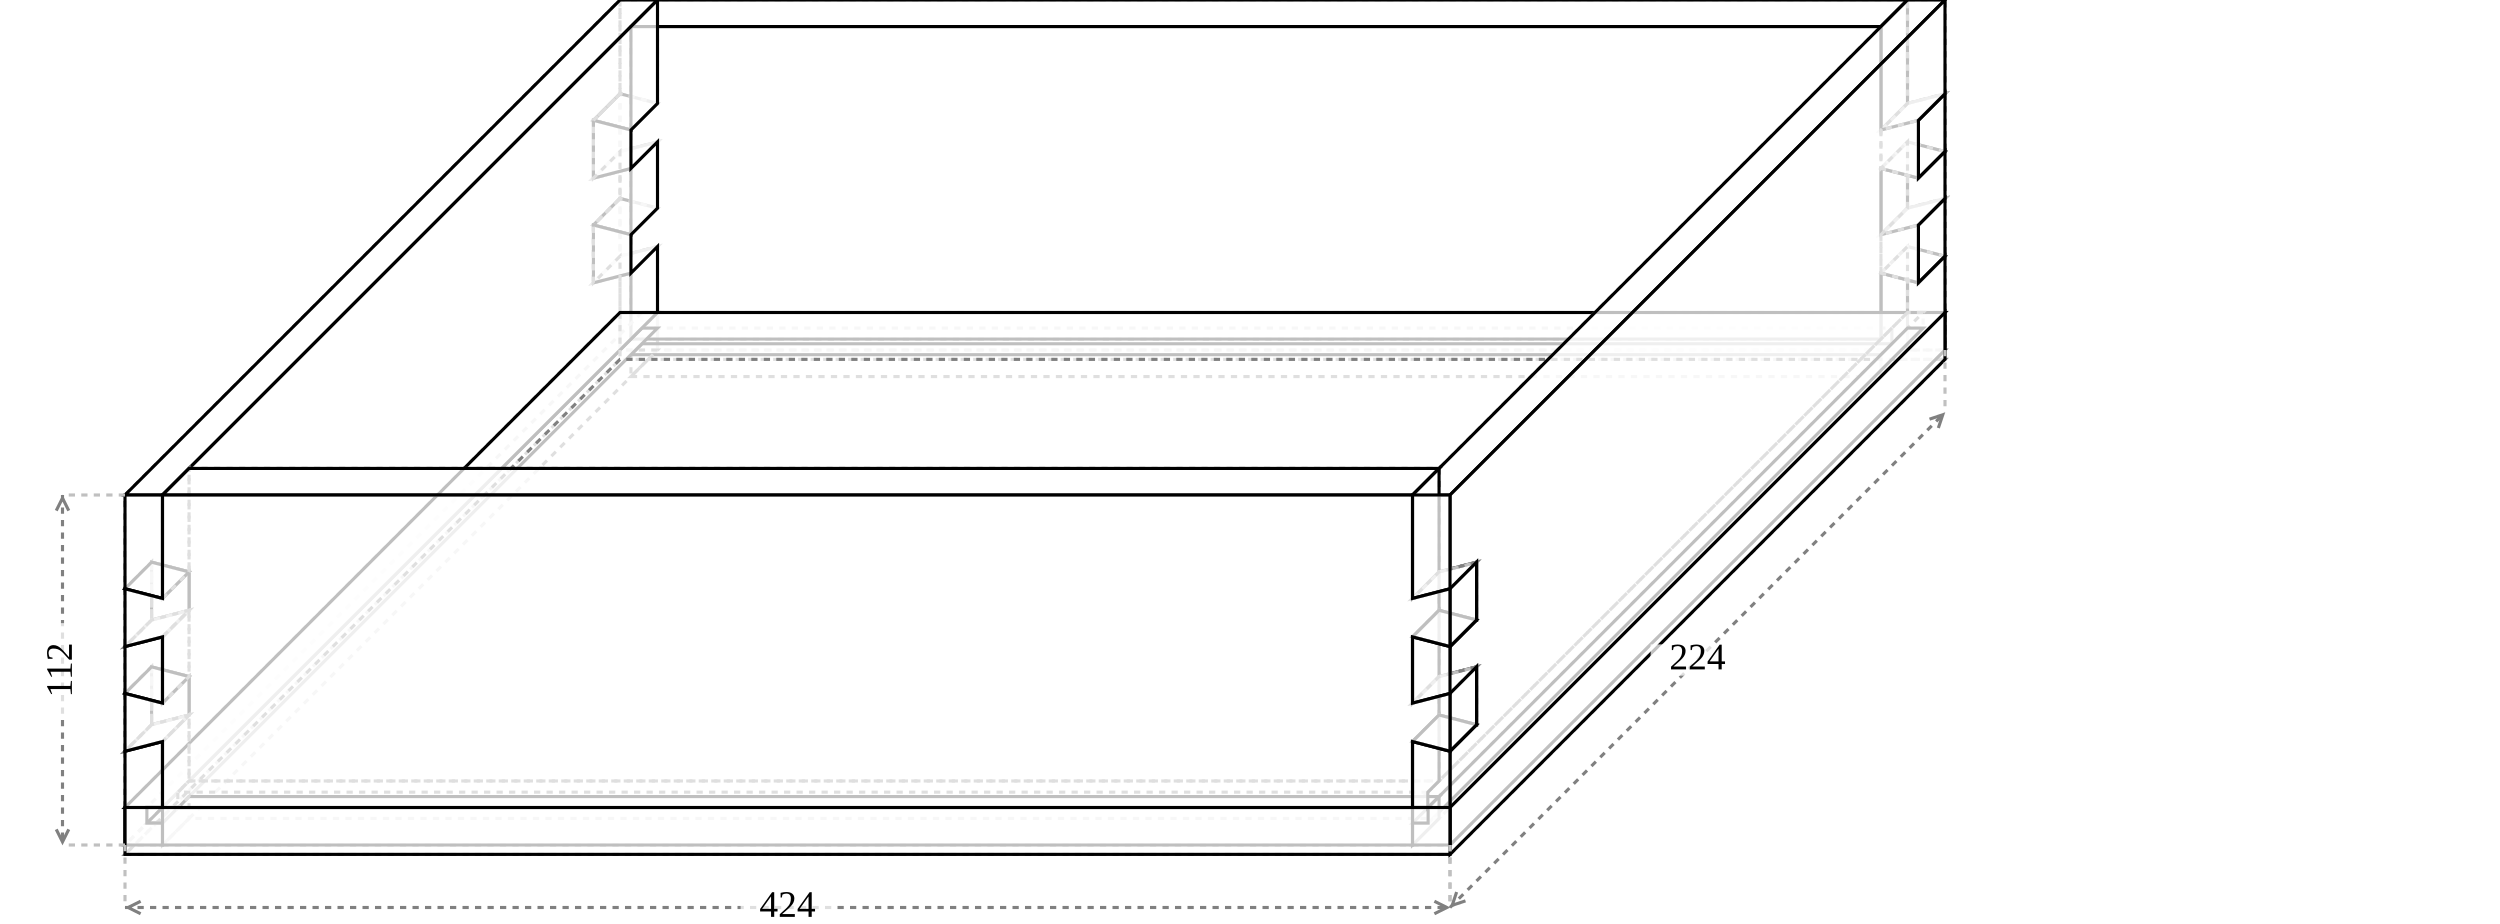
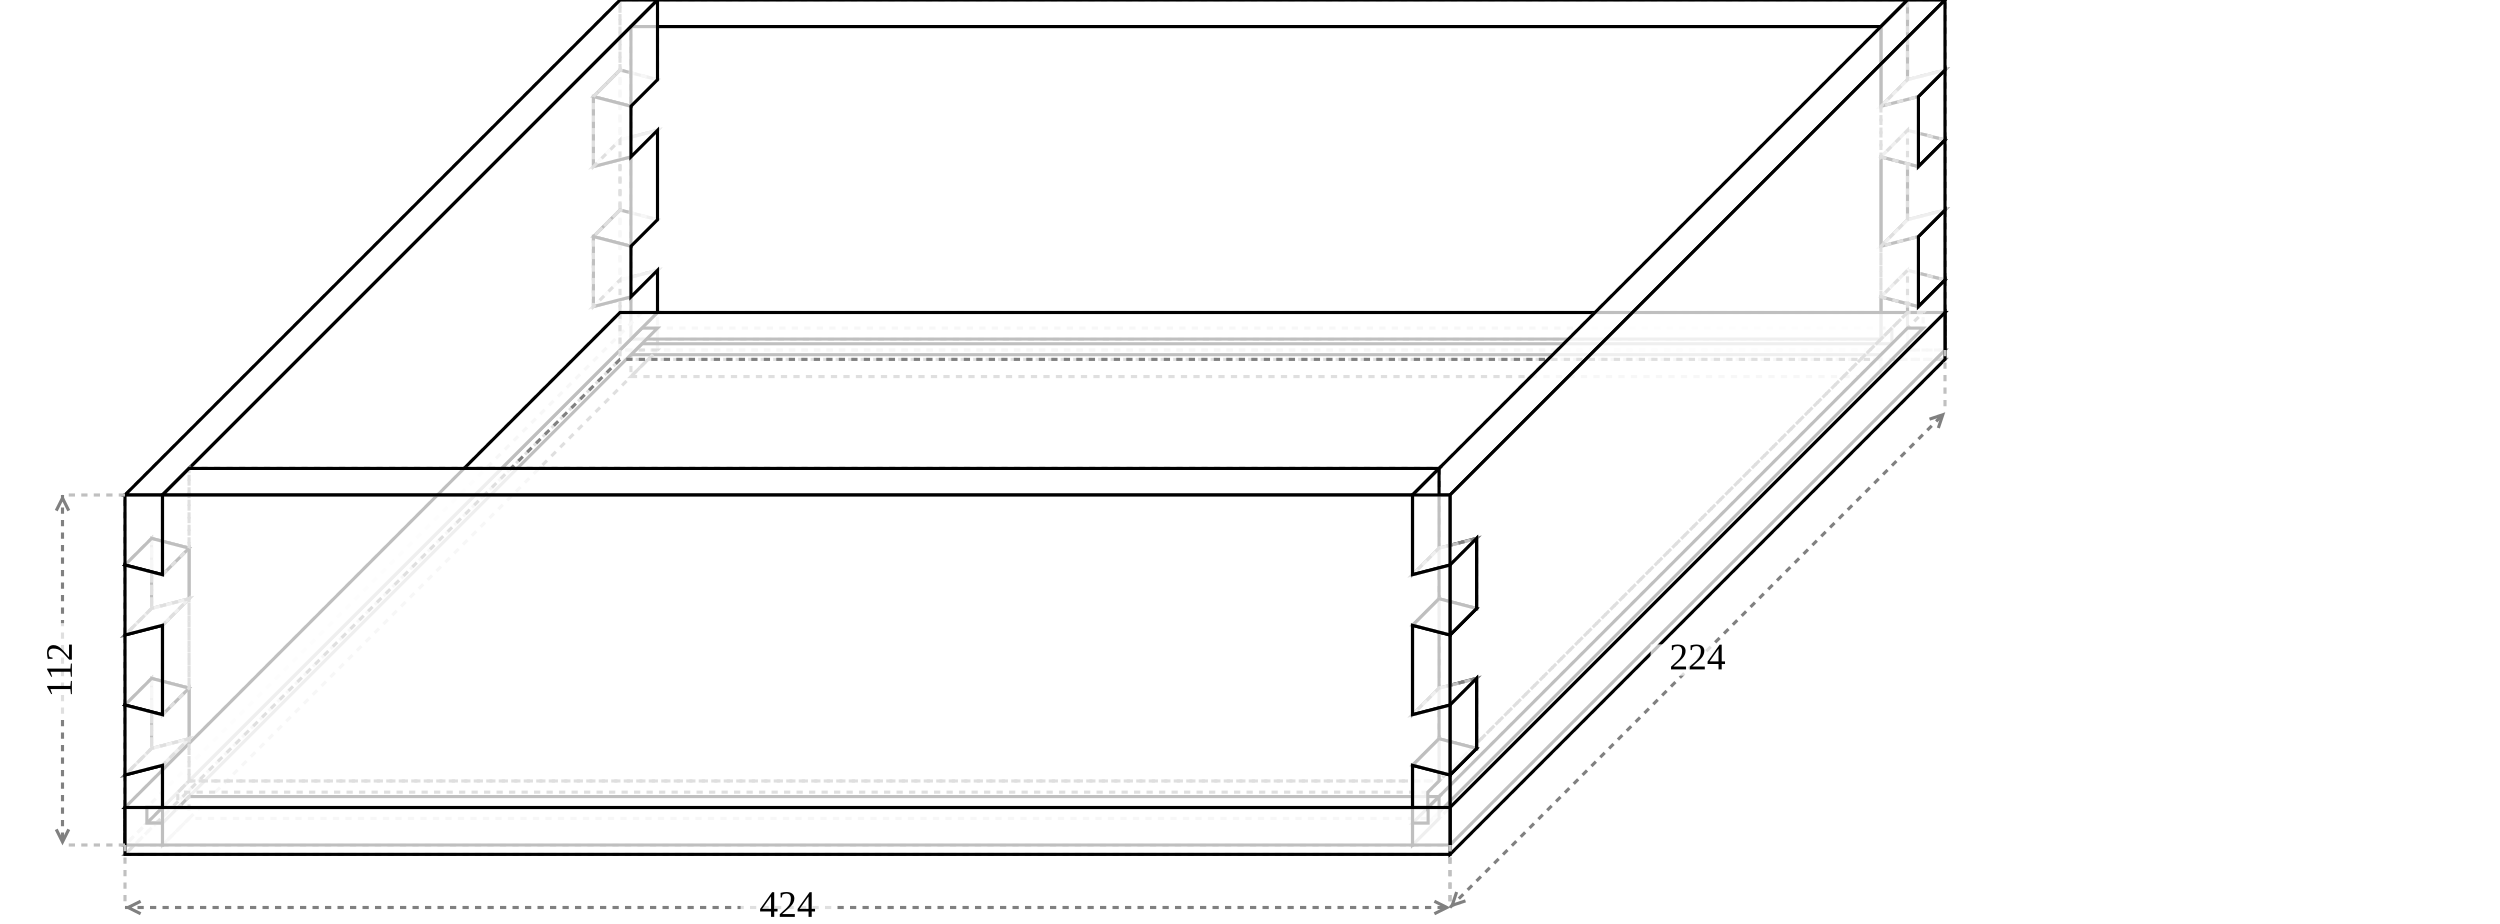
<svg xmlns="http://www.w3.org/2000/svg" width="1600" viewBox="0.0 -138.4 800.0 295.4">
-   <polygon fill="none" stroke-width="1" stroke-dasharray="2" stroke="gray" points="198.4,-108.4 210.4,-105.3 210.4,-138.4 198.4,-138.4 198.4,-108.4" />
-   <polygon fill="none" stroke-width="1" stroke-dasharray="2" stroke="gray" points="198.4,-89.9 198.4,-74.9 210.4,-71.8 210.4,-93.0 198.4,-89.9" />
-   <polygon fill="none" stroke-width="1" stroke-dasharray="2" stroke="gray" points="198.4,-56.4 198.4,-26.4 210.4,-26.4 210.4,-33.4 205.4,-33.4 205.4,-38.4 210.4,-38.4 210.4,-59.5 198.4,-56.4" />
-   <polygon fill="none" stroke-width="1" stroke-dasharray="2" stroke="gray" points="198.4,-56.4 210.4,-59.5 210.4,-26.4 610.4,-26.4 610.4,-59.5 622.4,-56.4 622.4,-56.4 622.4,-74.9 622.4,-74.9 610.4,-71.8 610.4,-93.0 622.4,-89.9 622.4,-108.4 610.4,-105.3 610.4,-138.4 610.4,-138.4 210.4,-138.4 210.4,-138.4 210.4,-105.3 198.4,-108.4 198.4,-89.9 210.4,-93.0 210.4,-71.8 198.4,-74.9 198.4,-74.9 198.4,-56.4" />
+   <polygon fill="none" stroke-width="1" stroke-dasharray="2" stroke="gray" points="198.4,-116.0 210.4,-112.9 210.4,-138.4 198.4,-138.4 198.4,-116.0" />
+   <polygon fill="none" stroke-width="1" stroke-dasharray="2" stroke="gray" points="198.4,-93.6 198.4,-71.2 210.4,-68.1 210.4,-96.7 198.4,-93.6" />
+   <polygon fill="none" stroke-width="1" stroke-dasharray="2" stroke="gray" points="198.4,-48.8 198.4,-26.4 210.4,-26.4 210.4,-33.4 205.4,-33.4 205.4,-38.4 210.4,-38.4 210.4,-51.9 198.4,-48.8" />
+   <polygon fill="none" stroke-width="1" stroke-dasharray="2" stroke="gray" points="198.4,-48.8 210.4,-51.9 210.4,-26.4 610.4,-26.4 610.4,-51.9 622.4,-48.8 622.4,-48.8 622.4,-71.2 622.4,-71.2 610.4,-68.1 610.4,-96.7 622.4,-93.6 622.4,-116.0 610.4,-112.9 610.4,-138.4 610.4,-138.4 210.4,-138.4 210.4,-138.4 210.4,-112.9 198.4,-116.0 198.4,-93.6 210.4,-96.7 210.4,-68.1 198.4,-71.2 198.4,-71.2 198.4,-48.8" />
  <polygon fill="none" stroke-width="1" stroke-dasharray="2" stroke="gray" points="198.4,-38.4 198.4,-23.4 622.4,-23.4 622.4,-38.4" />
-   <polygon fill="none" stroke-width="1" stroke-dasharray="2" stroke="gray" points="610.4,-105.3 622.4,-108.4 622.4,-138.4 610.4,-138.4 610.4,-105.3" />
-   <polygon fill="none" stroke-width="1" stroke-dasharray="2" stroke="gray" points="610.4,-93.0 610.4,-71.8 622.4,-74.9 622.4,-89.9 610.4,-93.0" />
-   <polygon fill="none" stroke-width="1" stroke-dasharray="2" stroke="gray" points="610.4,-59.5 610.4,-38.4 615.4,-38.4 615.4,-33.4 610.4,-33.4 610.4,-26.4 622.4,-26.4 622.4,-56.4 610.4,-59.5" />
-   <polygon fill="none" stroke-width="1" stroke-dasharray="2" stroke="gray" points="189.9,-99.9 189.9,-81.4 198.4,-89.9 198.4,-108.4 189.9,-99.9" />
-   <polygon fill="none" stroke-width="1" stroke-dasharray="2" stroke="gray" points="189.9,-66.4 189.9,-47.9 198.4,-56.4 198.4,-74.9 189.9,-66.4" />
-   <polygon fill="rgba(255,255,255,0.75)" stroke-width="1" stroke-dasharray="" stroke="black" points="198.4,-108.4 210.4,-105.3 201.9,-96.8 189.9,-99.9" />
-   <polygon fill="none" stroke-width="1" stroke-dasharray="2" stroke="gray" points="198.4,-108.4 189.9,-99.9 201.9,-96.8 210.4,-105.3" />
-   <polygon fill="none" stroke-width="1" stroke-dasharray="2" stroke="gray" points="189.9,-81.4 201.9,-84.5 210.4,-93.0 198.4,-89.9" />
-   <polygon fill="rgba(255,255,255,0.75)" stroke-width="1" stroke-dasharray="" stroke="silver" points="210.4,-93.0 201.9,-84.5 189.9,-81.4 198.4,-89.9" />
-   <polygon fill="rgba(255,255,255,0.75)" stroke-width="1" stroke-dasharray="" stroke="black" points="198.4,-74.9 210.4,-71.8 201.9,-63.3 189.9,-66.4" />
-   <polygon fill="none" stroke-width="1" stroke-dasharray="2" stroke="gray" points="198.4,-74.9 189.9,-66.4 201.9,-63.3 210.4,-71.8" />
-   <polygon fill="none" stroke-width="1" stroke-dasharray="2" stroke="gray" points="189.9,-47.9 201.9,-51.0 210.4,-59.5 198.4,-56.4" />
-   <polygon fill="rgba(255,255,255,0.75)" stroke-width="1" stroke-dasharray="" stroke="silver" points="210.4,-59.5 201.9,-51.0 189.9,-47.9 198.4,-56.4" />
-   <polygon fill="none" stroke-width="1" stroke-dasharray="2" stroke="gray" points="201.9,-96.8 210.4,-105.3 210.4,-138.4 201.9,-129.9 201.9,-96.8" />
-   <polygon fill="none" stroke-width="1" stroke-dasharray="2" stroke="gray" points="201.9,-84.5 201.9,-63.3 210.4,-71.8 210.4,-93.0 201.9,-84.5" />
-   <polygon fill="none" stroke-width="1" stroke-dasharray="2" stroke="gray" points="201.9,-51.0 201.9,-29.9 205.4,-33.4 205.4,-28.4 201.9,-24.9 201.9,-17.9 210.4,-26.4 210.4,-59.5 201.9,-51.0" />
+   <polygon fill="none" stroke-width="1" stroke-dasharray="2" stroke="gray" points="610.4,-112.9 622.4,-116.0 622.4,-138.4 610.4,-138.4 610.4,-112.9" />
+   <polygon fill="none" stroke-width="1" stroke-dasharray="2" stroke="gray" points="610.4,-96.7 610.4,-68.1 622.4,-71.2 622.4,-93.6 610.4,-96.7" />
+   <polygon fill="none" stroke-width="1" stroke-dasharray="2" stroke="gray" points="610.4,-51.9 610.4,-38.4 615.4,-38.4 615.4,-33.4 610.4,-33.4 610.4,-26.4 622.4,-26.4 622.4,-48.8 610.4,-51.9" />
+   <polygon fill="none" stroke-width="1" stroke-dasharray="2" stroke="gray" points="189.9,-107.5 189.9,-85.1 198.4,-93.6 198.4,-116.0 189.9,-107.5" />
+   <polygon fill="none" stroke-width="1" stroke-dasharray="2" stroke="gray" points="189.9,-62.7 189.9,-40.3 198.4,-48.8 198.4,-71.2 189.9,-62.7" />
+   <polygon fill="rgba(255,255,255,0.75)" stroke-width="1" stroke-dasharray="" stroke="black" points="198.4,-116.0 210.4,-112.9 201.9,-104.4 189.9,-107.5" />
+   <polygon fill="none" stroke-width="1" stroke-dasharray="2" stroke="gray" points="198.4,-116.0 189.9,-107.5 201.9,-104.4 210.4,-112.9" />
+   <polygon fill="none" stroke-width="1" stroke-dasharray="2" stroke="gray" points="189.9,-85.1 201.9,-88.2 210.4,-96.7 198.4,-93.6" />
+   <polygon fill="rgba(255,255,255,0.75)" stroke-width="1" stroke-dasharray="" stroke="silver" points="210.4,-96.7 201.9,-88.2 189.9,-85.1 198.4,-93.6" />
+   <polygon fill="rgba(255,255,255,0.75)" stroke-width="1" stroke-dasharray="" stroke="black" points="198.4,-71.2 210.4,-68.1 201.9,-59.6 189.9,-62.7" />
+   <polygon fill="none" stroke-width="1" stroke-dasharray="2" stroke="gray" points="198.4,-71.2 189.9,-62.7 201.9,-59.6 210.4,-68.1" />
+   <polygon fill="none" stroke-width="1" stroke-dasharray="2" stroke="gray" points="189.9,-40.3 201.9,-43.4 210.4,-51.9 198.4,-48.8" />
+   <polygon fill="rgba(255,255,255,0.75)" stroke-width="1" stroke-dasharray="" stroke="silver" points="210.4,-51.9 201.9,-43.4 189.9,-40.3 198.4,-48.8" />
+   <polygon fill="none" stroke-width="1" stroke-dasharray="2" stroke="gray" points="201.9,-104.4 210.4,-112.9 210.4,-138.4 201.9,-129.9 201.9,-104.4" />
+   <polygon fill="none" stroke-width="1" stroke-dasharray="2" stroke="gray" points="201.9,-88.2 201.9,-59.6 210.4,-68.1 210.4,-96.7 201.9,-88.2" />
+   <polygon fill="none" stroke-width="1" stroke-dasharray="2" stroke="gray" points="201.9,-43.4 201.9,-29.9 205.4,-33.4 205.4,-28.4 201.9,-24.9 201.9,-17.9 210.4,-26.4 210.4,-51.9 201.9,-43.4" />
  <polygon fill="rgba(255,255,255,0.75)" stroke-width="1" stroke-dasharray="" stroke="black" points="210.4,-138.4 610.4,-138.4 610.4,-138.4 601.9,-129.9 201.9,-129.9 210.4,-138.4" />
  <polygon fill="none" stroke-width="1" stroke-dasharray="2" stroke="gray" points="210.4,-26.4 201.9,-17.9 601.9,-17.9 610.4,-26.4 610.4,-26.4 210.4,-26.4" />
-   <polygon fill="rgba(255,255,255,0.75)" stroke-width="1" stroke-dasharray="" stroke="black" points="610.4,-105.3 601.9,-96.8 601.9,-129.9 610.4,-138.4 610.4,-105.3" />
-   <polygon fill="rgba(255,255,255,0.75)" stroke-width="1" stroke-dasharray="" stroke="black" points="610.4,-93.0 610.4,-71.8 601.9,-63.3 601.9,-84.5 610.4,-93.0" />
-   <polygon fill="rgba(255,255,255,0.75)" stroke-width="1" stroke-dasharray="" stroke="black" points="610.4,-59.5 610.4,-26.4 601.9,-17.9 601.9,-24.9 605.4,-28.4 605.4,-33.4 601.9,-29.9 601.9,-51.0 610.4,-59.5" />
-   <polygon fill="none" stroke-width="1" stroke-dasharray="2" stroke="gray" points="610.4,-105.3 601.9,-96.8 613.9,-99.9 622.4,-108.4" />
-   <polygon fill="rgba(255,255,255,0.75)" stroke-width="1" stroke-dasharray="" stroke="silver" points="613.9,-99.9 601.9,-96.8 610.4,-105.3 622.4,-108.4" />
-   <polygon fill="rgba(255,255,255,0.75)" stroke-width="1" stroke-dasharray="" stroke="black" points="622.4,-89.9 613.9,-81.4 601.9,-84.5 610.4,-93.0" />
-   <polygon fill="none" stroke-width="1" stroke-dasharray="2" stroke="gray" points="622.4,-89.9 610.4,-93.0 601.9,-84.5 613.9,-81.4" />
-   <polygon fill="none" stroke-width="1" stroke-dasharray="2" stroke="gray" points="610.4,-71.8 601.9,-63.3 613.9,-66.4 622.4,-74.9" />
-   <polygon fill="rgba(255,255,255,0.75)" stroke-width="1" stroke-dasharray="" stroke="silver" points="613.9,-66.4 601.9,-63.3 610.4,-71.8 622.4,-74.9" />
-   <polygon fill="rgba(255,255,255,0.75)" stroke-width="1" stroke-dasharray="" stroke="black" points="622.4,-56.4 613.9,-47.9 601.9,-51.0 610.4,-59.5" />
-   <polygon fill="none" stroke-width="1" stroke-dasharray="2" stroke="gray" points="622.4,-56.4 610.4,-59.5 601.9,-51.0 613.9,-47.9" />
-   <polygon fill="rgba(255,255,255,0.75)" stroke-width="1" stroke-dasharray="" stroke="black" points="622.4,-108.4 622.4,-89.9 613.9,-81.4 613.9,-99.9 622.4,-108.4" />
-   <polygon fill="rgba(255,255,255,0.75)" stroke-width="1" stroke-dasharray="" stroke="black" points="622.4,-74.9 622.4,-56.4 613.9,-47.9 613.9,-66.4 622.4,-74.9" />
+   <polygon fill="rgba(255,255,255,0.75)" stroke-width="1" stroke-dasharray="" stroke="black" points="610.4,-112.9 601.9,-104.4 601.9,-129.9 610.4,-138.4 610.4,-112.9" />
+   <polygon fill="rgba(255,255,255,0.75)" stroke-width="1" stroke-dasharray="" stroke="black" points="610.4,-96.7 610.4,-68.1 601.9,-59.6 601.9,-88.2 610.4,-96.7" />
+   <polygon fill="rgba(255,255,255,0.75)" stroke-width="1" stroke-dasharray="" stroke="black" points="610.4,-51.9 610.4,-26.4 601.9,-17.9 601.9,-24.9 605.4,-28.4 605.4,-33.4 601.9,-29.9 601.9,-43.4 610.4,-51.9" />
+   <polygon fill="none" stroke-width="1" stroke-dasharray="2" stroke="gray" points="610.4,-112.9 601.9,-104.4 613.9,-107.5 622.4,-116.0" />
+   <polygon fill="rgba(255,255,255,0.75)" stroke-width="1" stroke-dasharray="" stroke="silver" points="613.9,-107.5 601.9,-104.4 610.4,-112.9 622.4,-116.0" />
+   <polygon fill="rgba(255,255,255,0.75)" stroke-width="1" stroke-dasharray="" stroke="black" points="622.4,-93.6 613.9,-85.1 601.9,-88.2 610.4,-96.7" />
+   <polygon fill="none" stroke-width="1" stroke-dasharray="2" stroke="gray" points="622.4,-93.6 610.4,-96.7 601.9,-88.2 613.9,-85.1" />
+   <polygon fill="none" stroke-width="1" stroke-dasharray="2" stroke="gray" points="610.4,-68.1 601.9,-59.6 613.9,-62.7 622.4,-71.2" />
+   <polygon fill="rgba(255,255,255,0.75)" stroke-width="1" stroke-dasharray="" stroke="silver" points="613.9,-62.7 601.9,-59.6 610.4,-68.1 622.4,-71.2" />
+   <polygon fill="rgba(255,255,255,0.75)" stroke-width="1" stroke-dasharray="" stroke="black" points="622.4,-48.8 613.9,-40.3 601.9,-43.4 610.4,-51.9" />
+   <polygon fill="none" stroke-width="1" stroke-dasharray="2" stroke="gray" points="622.4,-48.8 610.4,-51.9 601.9,-43.4 613.9,-40.3" />
+   <polygon fill="rgba(255,255,255,0.75)" stroke-width="1" stroke-dasharray="" stroke="black" points="622.4,-116.0 622.4,-93.6 613.9,-85.1 613.9,-107.5 622.4,-116.0" />
+   <polygon fill="rgba(255,255,255,0.75)" stroke-width="1" stroke-dasharray="" stroke="black" points="622.4,-71.2 622.4,-48.8 613.9,-40.3 613.9,-62.7 622.4,-71.2" />
  <polygon fill="none" stroke-width="1" stroke-dasharray="2" stroke="gray" points="205.5,-33.4 201.9,-29.9 601.9,-29.9 605.4,-33.4 605.4,-33.4 205.5,-33.4" />
  <polygon fill="rgba(255,255,255,0.75)" stroke-width="1" stroke-dasharray="" stroke="black" points="205.5,-28.4 605.4,-28.4 605.4,-28.4 601.9,-24.9 201.9,-24.9 205.5,-28.4" />
-   <polygon fill="none" stroke-width="1" stroke-dasharray="2" stroke="gray" points="189.9,-99.9 189.9,-81.4 201.9,-84.5 201.9,-96.8 189.9,-99.9" />
-   <polygon fill="none" stroke-width="1" stroke-dasharray="2" stroke="gray" points="189.9,-66.4 189.9,-47.9 201.9,-51.0 201.9,-63.3 189.9,-66.4" />
-   <polygon fill="rgba(255,255,255,0.75)" stroke-width="1" stroke-dasharray="" stroke="black" points="201.9,-29.9 201.9,-51.0 189.9,-47.9 189.9,-66.4 201.9,-63.3 201.9,-84.5 189.9,-81.4 189.9,-81.4 189.9,-99.9 189.9,-99.9 201.9,-96.8 201.9,-129.9 601.9,-129.9 601.9,-96.8 613.9,-99.9 613.9,-99.9 613.9,-81.4 613.9,-81.4 601.9,-84.5 601.9,-63.3 613.9,-66.4 613.9,-47.9 601.9,-51.0 601.9,-29.9 601.9,-29.9 201.9,-29.9" />
-   <polygon fill="none" stroke-width="1" stroke-dasharray="2" stroke="gray" points="601.9,-96.8 601.9,-84.5 613.9,-81.4 613.9,-99.9 601.9,-96.8" />
-   <polygon fill="none" stroke-width="1" stroke-dasharray="2" stroke="gray" points="601.9,-63.3 601.9,-51.0 613.9,-47.9 613.9,-66.4 601.9,-63.3" />
-   <polygon fill="none" stroke-width="1" stroke-dasharray="2" stroke="gray" points="40.0,102.0 40.0,132.0 198.4,-26.4 198.4,-56.4 189.9,-47.9 189.9,-66.4 198.4,-74.9 198.4,-74.9 198.4,-89.9 198.4,-89.9 189.9,-81.4 189.9,-99.9 198.4,-108.4 198.4,-138.4 40.0,20.0 40.0,50.0 40.0,50.0 48.5,41.5 48.5,60.0 40.0,68.5 40.0,83.5 48.5,75.0 48.5,93.5 40.0,102.0" />
+   <polygon fill="none" stroke-width="1" stroke-dasharray="2" stroke="gray" points="189.9,-107.5 189.9,-85.1 201.9,-88.2 201.9,-104.4 189.9,-107.5" />
+   <polygon fill="none" stroke-width="1" stroke-dasharray="2" stroke="gray" points="189.9,-62.7 189.9,-40.3 201.9,-43.4 201.9,-59.6 189.9,-62.7" />
+   <polygon fill="rgba(255,255,255,0.75)" stroke-width="1" stroke-dasharray="" stroke="black" points="201.9,-29.9 201.9,-43.4 189.9,-40.3 189.9,-62.7 201.9,-59.6 201.9,-88.2 189.9,-85.1 189.9,-85.1 189.9,-107.5 189.9,-107.5 201.9,-104.4 201.9,-129.9 601.9,-129.9 601.9,-104.4 613.9,-107.5 613.9,-107.5 613.9,-85.1 613.9,-85.1 601.9,-88.2 601.9,-59.6 613.9,-62.7 613.9,-40.3 601.9,-43.4 601.9,-29.9 601.9,-29.9 201.9,-29.9" />
+   <polygon fill="none" stroke-width="1" stroke-dasharray="2" stroke="gray" points="601.9,-104.4 601.9,-88.2 613.9,-85.1 613.9,-107.5 601.9,-104.4" />
+   <polygon fill="none" stroke-width="1" stroke-dasharray="2" stroke="gray" points="601.9,-59.6 601.9,-43.4 613.9,-40.3 613.9,-62.7 601.9,-59.6" />
+   <polygon fill="none" stroke-width="1" stroke-dasharray="2" stroke="gray" points="40.0,109.6 40.0,132.0 198.4,-26.4 198.4,-48.8 189.9,-40.3 189.9,-62.7 198.4,-71.2 198.4,-71.2 198.4,-93.6 198.4,-93.6 189.9,-85.1 189.9,-107.5 198.4,-116.0 198.4,-138.4 40.0,20.0 40.0,42.4 40.0,42.4 48.5,33.9 48.5,56.3 40.0,64.8 40.0,87.2 48.5,78.7 48.5,101.1 40.0,109.6" />
  <polygon fill="rgba(255,255,255,0.75)" stroke-width="1" stroke-dasharray="" stroke="black" points="210.4,-138.4 52.0,20.0 40.0,20.0 198.4,-138.4" />
  <polygon fill="none" stroke-width="1" stroke-dasharray="2" stroke="gray" points="198.4,-26.4 40.0,132.0 52.0,132.0 210.4,-26.4" />
  <polygon fill="none" stroke-width="1" stroke-dasharray="2" stroke="gray" points="205.4,-38.4 47.0,120.0 52.0,120.0 210.4,-38.4" />
  <polygon fill="rgba(255,255,255,0.75)" stroke-width="1" stroke-dasharray="" stroke="black" points="210.4,-33.4 52.0,125.0 47.0,125.0 205.4,-33.4" />
-   <polygon fill="rgba(255,255,255,0.75)" stroke-width="1" stroke-dasharray="" stroke="black" points="52.0,86.6 52.0,65.4 52.0,65.4 60.5,56.9 60.5,44.6 52.0,53.1 52.0,20.0 210.4,-138.4 210.4,-105.3 210.4,-105.3 201.9,-96.8 201.9,-84.5 210.4,-93.0 210.4,-71.8 201.9,-63.3 201.9,-51.0 210.4,-59.5 210.4,-59.5 210.4,-38.4 52.0,120.0 52.0,98.9 60.5,90.4 60.5,78.1 52.0,86.6" />
+   <polygon fill="rgba(255,255,255,0.75)" stroke-width="1" stroke-dasharray="" stroke="black" points="52.0,90.3 52.0,61.7 52.0,61.7 60.5,53.2 60.5,37.0 52.0,45.5 52.0,20.0 210.4,-138.4 210.4,-112.9 210.4,-112.9 201.9,-104.4 201.9,-88.2 210.4,-96.7 210.4,-68.1 201.9,-59.6 201.9,-43.4 210.4,-51.9 210.4,-51.9 210.4,-38.4 52.0,120.0 52.0,106.5 60.5,98.0 60.5,81.8 52.0,90.3" />
  <polygon fill="none" stroke-width="1" stroke-dasharray="2" stroke="gray" points="40.0,120.0 40.0,135.0 198.4,-23.4 198.4,-38.4" />
  <polygon fill="rgba(255,255,255,0.75)" stroke-width="1" stroke-dasharray="" stroke="black" points="198.4,-38.4 622.4,-38.4 464.0,120.0 40.0,120.0" />
  <polygon fill="none" stroke-width="1" stroke-dasharray="2" stroke="gray" points="40.0,135.0 464.0,135.0 622.4,-23.4 198.4,-23.4" />
-   <polygon fill="none" stroke-width="1" stroke-dasharray="2" stroke="gray" points="610.4,-71.8 610.4,-93.0 610.4,-93.0 601.9,-84.5 601.9,-96.8 610.4,-105.3 610.4,-138.4 452.0,20.0 452.0,53.1 452.0,53.1 460.5,44.6 460.5,56.9 452.0,65.4 452.0,86.6 460.5,78.1 460.5,90.4 452.0,98.9 452.0,98.9 452.0,120.0 610.4,-38.4 610.4,-59.5 601.9,-51.0 601.9,-63.3 610.4,-71.8" />
+   <polygon fill="none" stroke-width="1" stroke-dasharray="2" stroke="gray" points="610.4,-68.1 610.4,-96.7 610.4,-96.7 601.9,-88.2 601.9,-104.4 610.4,-112.9 610.4,-138.4 452.0,20.0 452.0,45.5 452.0,45.5 460.5,37.0 460.5,53.2 452.0,61.7 452.0,90.3 460.5,81.8 460.5,98.0 452.0,106.5 452.0,106.5 452.0,120.0 610.4,-38.4 610.4,-51.9 601.9,-43.4 601.9,-59.6 610.4,-68.1" />
  <polygon fill="none" stroke-width="1" stroke-dasharray="2" stroke="gray" points="457.0,120.0 615.4,-38.4 610.4,-38.4 452.0,120.0" />
  <polygon fill="rgba(255,255,255,0.75)" stroke-width="1" stroke-dasharray="" stroke="black" points="452.0,125.0 610.4,-33.4 615.4,-33.4 457.0,125.0" />
  <polygon fill="rgba(255,255,255,0.75)" stroke-width="1" stroke-dasharray="" stroke="black" points="452.0,20.0 610.4,-138.4 622.4,-138.4 464.0,20.0" />
  <polygon fill="none" stroke-width="1" stroke-dasharray="2" stroke="gray" points="464.0,132.0 622.4,-26.4 610.4,-26.4 452.0,132.0" />
-   <polygon fill="rgba(255,255,255,0.75)" stroke-width="1" stroke-dasharray="" stroke="black" points="622.4,-56.4 622.4,-26.4 464.0,132.0 464.0,102.0 472.5,93.5 472.5,75.0 464.0,83.5 464.0,83.5 464.0,68.5 464.0,68.5 472.5,60.0 472.5,41.5 464.0,50.0 464.0,20.0 622.4,-138.4 622.4,-108.4 622.4,-108.4 613.9,-99.9 613.9,-81.4 622.4,-89.9 622.4,-74.9 613.9,-66.4 613.9,-47.9 622.4,-56.4" />
+   <polygon fill="rgba(255,255,255,0.75)" stroke-width="1" stroke-dasharray="" stroke="black" points="622.4,-48.8 622.4,-26.4 464.0,132.0 464.0,109.6 472.5,101.1 472.5,78.7 464.0,87.2 464.0,87.2 464.0,64.8 464.0,64.8 472.5,56.3 472.5,33.9 464.0,42.4 464.0,20.0 622.4,-138.4 622.4,-116.0 622.4,-116.0 613.9,-107.5 613.9,-85.1 622.4,-93.6 622.4,-71.2 613.9,-62.7 613.9,-40.3 622.4,-48.8" />
  <polygon fill="rgba(255,255,255,0.75)" stroke-width="1" stroke-dasharray="" stroke="black" points="622.4,-38.4 622.4,-23.4 464.0,135.0 464.0,120.0" />
-   <polygon fill="rgba(255,255,255,0.75)" stroke-width="1" stroke-dasharray="" stroke="black" points="60.5,44.6 60.5,56.9 48.5,60.0 48.5,41.5 60.5,44.6" />
-   <polygon fill="rgba(255,255,255,0.75)" stroke-width="1" stroke-dasharray="" stroke="black" points="60.5,78.1 60.5,90.4 48.5,93.5 48.5,75.0 60.5,78.1" />
-   <polygon fill="none" stroke-width="1" stroke-dasharray="2" stroke="gray" points="460.5,111.5 460.5,90.4 472.5,93.5 472.5,75.0 460.5,78.1 460.5,56.9 472.5,60.0 472.5,60.0 472.5,41.5 472.5,41.5 460.5,44.6 460.5,11.5 60.5,11.5 60.5,44.6 48.5,41.5 48.5,41.5 48.5,60.0 48.5,60.0 60.5,56.9 60.5,78.1 48.5,75.0 48.5,93.5 60.5,90.4 60.5,111.5 60.5,111.5 460.5,111.5" />
-   <polygon fill="rgba(255,255,255,0.75)" stroke-width="1" stroke-dasharray="" stroke="black" points="472.5,41.5 472.5,60.0 460.5,56.9 460.5,44.6 472.5,41.5" />
-   <polygon fill="rgba(255,255,255,0.75)" stroke-width="1" stroke-dasharray="" stroke="black" points="472.5,75.0 472.5,93.5 460.5,90.4 460.5,78.1 472.5,75.0" />
+   <polygon fill="rgba(255,255,255,0.75)" stroke-width="1" stroke-dasharray="" stroke="black" points="60.5,37.0 60.5,53.2 48.5,56.3 48.5,33.9 60.5,37.0" />
+   <polygon fill="rgba(255,255,255,0.75)" stroke-width="1" stroke-dasharray="" stroke="black" points="60.5,81.8 60.5,98.0 48.5,101.1 48.5,78.7 60.5,81.8" />
+   <polygon fill="none" stroke-width="1" stroke-dasharray="2" stroke="gray" points="460.5,111.5 460.5,98.0 472.5,101.1 472.5,78.7 460.5,81.8 460.5,53.2 472.5,56.3 472.5,56.3 472.5,33.9 472.5,33.9 460.5,37.0 460.5,11.5 60.5,11.5 60.5,37.0 48.5,33.9 48.5,33.9 48.5,56.3 48.5,56.3 60.5,53.2 60.5,81.8 48.5,78.7 48.5,101.1 60.5,98.0 60.5,111.5 60.5,111.5 460.5,111.5" />
+   <polygon fill="rgba(255,255,255,0.75)" stroke-width="1" stroke-dasharray="" stroke="black" points="472.5,33.9 472.5,56.3 460.5,53.2 460.5,37.0 472.5,33.9" />
+   <polygon fill="rgba(255,255,255,0.75)" stroke-width="1" stroke-dasharray="" stroke="black" points="472.5,78.7 472.5,101.1 460.5,98.0 460.5,81.8 472.5,78.7" />
  <polygon fill="none" stroke-width="1" stroke-dasharray="2" stroke="gray" points="456.9,115.1 460.5,111.5 60.5,111.5 57.0,115.1 57.0,115.1 456.9,115.1" />
  <polygon fill="rgba(255,255,255,0.75)" stroke-width="1" stroke-dasharray="" stroke="black" points="456.9,120.1 57.0,120.1 57.0,120.1 60.5,116.5 460.5,116.5 456.9,120.1" />
-   <polygon fill="none" stroke-width="1" stroke-dasharray="2" stroke="gray" points="52.0,53.1 60.5,44.6 48.5,41.5 40.0,50.0" />
-   <polygon fill="rgba(255,255,255,0.75)" stroke-width="1" stroke-dasharray="" stroke="silver" points="40.0,68.5 48.5,60.0 60.5,56.9 52.0,65.4" />
-   <polygon fill="none" stroke-width="1" stroke-dasharray="2" stroke="gray" points="52.0,86.6 60.5,78.1 48.5,75.0 40.0,83.5" />
-   <polygon fill="rgba(255,255,255,0.75)" stroke-width="1" stroke-dasharray="" stroke="silver" points="40.0,102.0 48.5,93.5 60.5,90.4 52.0,98.9" />
-   <polygon fill="none" stroke-width="1" stroke-dasharray="2" stroke="gray" points="40.0,50.0 40.0,68.5 48.5,60.0 48.5,41.5 40.0,50.0" />
-   <polygon fill="none" stroke-width="1" stroke-dasharray="2" stroke="gray" points="40.0,83.5 40.0,102.0 48.5,93.5 48.5,75.0 40.0,83.5" />
-   <polygon fill="rgba(255,255,255,0.75)" stroke-width="1" stroke-dasharray="" stroke="black" points="48.5,41.5 60.5,44.6 52.0,53.1 40.0,50.0" />
-   <polygon fill="none" stroke-width="1" stroke-dasharray="2" stroke="gray" points="40.0,68.5 52.0,65.4 60.5,56.9 48.5,60.0" />
-   <polygon fill="rgba(255,255,255,0.75)" stroke-width="1" stroke-dasharray="" stroke="black" points="48.5,75.0 60.5,78.1 52.0,86.6 40.0,83.5" />
-   <polygon fill="none" stroke-width="1" stroke-dasharray="2" stroke="gray" points="40.0,102.0 52.0,98.9 60.5,90.4 48.5,93.5" />
-   <polygon fill="none" stroke-width="1" stroke-dasharray="2" stroke="gray" points="52.0,53.1 60.5,44.6 60.5,11.5 52.0,20.0 52.0,53.1" />
-   <polygon fill="none" stroke-width="1" stroke-dasharray="2" stroke="gray" points="52.0,65.4 52.0,86.6 60.5,78.1 60.5,56.9 52.0,65.4" />
-   <polygon fill="none" stroke-width="1" stroke-dasharray="2" stroke="gray" points="52.0,98.9 52.0,132.0 60.5,123.5 60.5,116.5 56.9,120.1 56.9,115.1 60.5,111.5 60.5,90.4 52.0,98.9" />
+   <polygon fill="none" stroke-width="1" stroke-dasharray="2" stroke="gray" points="52.0,45.5 60.5,37.0 48.5,33.9 40.0,42.4" />
+   <polygon fill="rgba(255,255,255,0.75)" stroke-width="1" stroke-dasharray="" stroke="silver" points="40.0,64.8 48.5,56.3 60.5,53.2 52.0,61.7" />
+   <polygon fill="none" stroke-width="1" stroke-dasharray="2" stroke="gray" points="52.0,90.3 60.5,81.8 48.5,78.7 40.0,87.2" />
+   <polygon fill="rgba(255,255,255,0.75)" stroke-width="1" stroke-dasharray="" stroke="silver" points="40.0,109.6 48.5,101.1 60.5,98.0 52.0,106.5" />
+   <polygon fill="none" stroke-width="1" stroke-dasharray="2" stroke="gray" points="40.0,42.4 40.0,64.8 48.5,56.3 48.5,33.9 40.0,42.4" />
+   <polygon fill="none" stroke-width="1" stroke-dasharray="2" stroke="gray" points="40.0,87.2 40.0,109.6 48.5,101.1 48.5,78.7 40.0,87.2" />
+   <polygon fill="rgba(255,255,255,0.75)" stroke-width="1" stroke-dasharray="" stroke="black" points="48.5,33.9 60.5,37.0 52.0,45.5 40.0,42.4" />
+   <polygon fill="none" stroke-width="1" stroke-dasharray="2" stroke="gray" points="40.0,64.8 52.0,61.7 60.5,53.2 48.5,56.3" />
+   <polygon fill="rgba(255,255,255,0.75)" stroke-width="1" stroke-dasharray="" stroke="black" points="48.5,78.7 60.5,81.8 52.0,90.3 40.0,87.2" />
+   <polygon fill="none" stroke-width="1" stroke-dasharray="2" stroke="gray" points="40.0,109.6 52.0,106.5 60.5,98.0 48.5,101.1" />
+   <polygon fill="none" stroke-width="1" stroke-dasharray="2" stroke="gray" points="52.0,45.5 60.5,37.0 60.5,11.5 52.0,20.0 52.0,45.5" />
+   <polygon fill="none" stroke-width="1" stroke-dasharray="2" stroke="gray" points="52.0,61.7 52.0,90.3 60.5,81.8 60.5,53.2 52.0,61.7" />
+   <polygon fill="none" stroke-width="1" stroke-dasharray="2" stroke="gray" points="52.0,106.5 52.0,132.0 60.5,123.5 60.5,116.5 56.9,120.1 56.9,115.1 60.5,111.5 60.5,98.0 52.0,106.5" />
  <polygon fill="rgba(255,255,255,0.75)" stroke-width="1" stroke-dasharray="" stroke="black" points="452.0,20.0 52.0,20.0 52.0,20.0 60.5,11.5 460.5,11.5 452.0,20.0" />
  <polygon fill="none" stroke-width="1" stroke-dasharray="2" stroke="gray" points="452.0,132.0 460.5,123.5 60.5,123.5 52.0,132.0 52.0,132.0 452.0,132.0" />
-   <polygon fill="rgba(255,255,255,0.75)" stroke-width="1" stroke-dasharray="" stroke="black" points="460.5,44.6 452.0,53.1 452.0,20.0 460.5,11.5 460.5,44.6" />
-   <polygon fill="rgba(255,255,255,0.75)" stroke-width="1" stroke-dasharray="" stroke="black" points="460.5,56.9 460.5,78.1 452.0,86.6 452.0,65.4 460.5,56.9" />
-   <polygon fill="rgba(255,255,255,0.75)" stroke-width="1" stroke-dasharray="" stroke="black" points="460.5,90.4 460.5,111.5 456.9,115.1 456.9,120.1 460.5,116.5 460.5,123.5 452.0,132.0 452.0,98.9 460.5,90.4" />
-   <polygon fill="rgba(255,255,255,0.75)" stroke-width="1" stroke-dasharray="" stroke="silver" points="464.0,50.0 452.0,53.1 460.5,44.6 472.5,41.5" />
-   <polygon fill="none" stroke-width="1" stroke-dasharray="2" stroke="gray" points="464.0,50.0 472.5,41.5 460.5,44.6 452.0,53.1" />
-   <polygon fill="none" stroke-width="1" stroke-dasharray="2" stroke="gray" points="472.5,60.0 460.5,56.9 452.0,65.4 464.0,68.5" />
-   <polygon fill="rgba(255,255,255,0.75)" stroke-width="1" stroke-dasharray="" stroke="black" points="452.0,65.4 460.5,56.9 472.5,60.0 464.0,68.5" />
-   <polygon fill="rgba(255,255,255,0.75)" stroke-width="1" stroke-dasharray="" stroke="silver" points="464.0,83.5 452.0,86.6 460.5,78.1 472.5,75.0" />
-   <polygon fill="none" stroke-width="1" stroke-dasharray="2" stroke="gray" points="464.0,83.5 472.5,75.0 460.5,78.1 452.0,86.6" />
-   <polygon fill="none" stroke-width="1" stroke-dasharray="2" stroke="gray" points="472.5,93.5 460.5,90.4 452.0,98.9 464.0,102.0" />
-   <polygon fill="rgba(255,255,255,0.75)" stroke-width="1" stroke-dasharray="" stroke="black" points="452.0,98.9 460.5,90.4 472.5,93.5 464.0,102.0" />
-   <polygon fill="rgba(255,255,255,0.75)" stroke-width="1" stroke-dasharray="" stroke="black" points="472.5,41.5 472.5,60.0 464.0,68.5 464.0,50.0 472.5,41.5" />
-   <polygon fill="rgba(255,255,255,0.75)" stroke-width="1" stroke-dasharray="" stroke="black" points="472.5,75.0 472.5,93.5 464.0,102.0 464.0,83.5 472.5,75.0" />
-   <polygon fill="rgba(255,255,255,0.75)" stroke-width="1" stroke-dasharray="" stroke="black" points="52.0,53.1 40.0,50.0 40.0,20.0 52.0,20.0 52.0,53.1" />
-   <polygon fill="rgba(255,255,255,0.75)" stroke-width="1" stroke-dasharray="" stroke="black" points="52.0,65.4 52.0,86.6 40.0,83.5 40.0,68.5 52.0,65.4" />
-   <polygon fill="rgba(255,255,255,0.75)" stroke-width="1" stroke-dasharray="" stroke="black" points="52.0,98.9 52.0,120.0 47.0,120.0 47.0,125.0 52.0,125.0 52.0,132.0 40.0,132.0 40.0,102.0 52.0,98.9" />
-   <polygon fill="rgba(255,255,255,0.75)" stroke-width="1" stroke-dasharray="" stroke="black" points="464.0,50.0 452.0,53.1 452.0,20.0 464.0,20.0 464.0,50.0" />
-   <polygon fill="rgba(255,255,255,0.75)" stroke-width="1" stroke-dasharray="" stroke="black" points="464.0,68.5 464.0,83.5 452.0,86.6 452.0,65.4 464.0,68.5" />
-   <polygon fill="rgba(255,255,255,0.75)" stroke-width="1" stroke-dasharray="" stroke="black" points="464.0,102.0 464.0,132.0 452.0,132.0 452.0,125.0 457.0,125.0 457.0,120.0 452.0,120.0 452.0,98.9 464.0,102.0" />
-   <polygon fill="rgba(255,255,255,0.75)" stroke-width="1" stroke-dasharray="" stroke="black" points="464.0,102.0 452.0,98.9 452.0,132.0 52.0,132.0 52.0,98.9 40.0,102.0 40.0,102.0 40.0,83.5 40.0,83.5 52.0,86.6 52.0,65.4 40.0,68.5 40.0,50.0 52.0,53.1 52.0,20.0 52.0,20.0 452.0,20.0 452.0,20.0 452.0,53.1 464.0,50.0 464.0,68.5 452.0,65.4 452.0,86.6 464.0,83.5 464.0,83.5 464.0,102.0" />
+   <polygon fill="rgba(255,255,255,0.75)" stroke-width="1" stroke-dasharray="" stroke="black" points="460.5,37.0 452.0,45.5 452.0,20.0 460.5,11.5 460.5,37.0" />
+   <polygon fill="rgba(255,255,255,0.75)" stroke-width="1" stroke-dasharray="" stroke="black" points="460.5,53.2 460.5,81.8 452.0,90.3 452.0,61.7 460.5,53.2" />
+   <polygon fill="rgba(255,255,255,0.75)" stroke-width="1" stroke-dasharray="" stroke="black" points="460.5,98.0 460.5,111.5 456.9,115.1 456.9,120.1 460.5,116.5 460.5,123.5 452.0,132.0 452.0,106.5 460.5,98.0" />
+   <polygon fill="rgba(255,255,255,0.75)" stroke-width="1" stroke-dasharray="" stroke="silver" points="464.0,42.4 452.0,45.5 460.5,37.0 472.5,33.9" />
+   <polygon fill="none" stroke-width="1" stroke-dasharray="2" stroke="gray" points="464.0,42.4 472.5,33.9 460.5,37.0 452.0,45.5" />
+   <polygon fill="none" stroke-width="1" stroke-dasharray="2" stroke="gray" points="472.5,56.3 460.5,53.2 452.0,61.7 464.0,64.8" />
+   <polygon fill="rgba(255,255,255,0.75)" stroke-width="1" stroke-dasharray="" stroke="black" points="452.0,61.7 460.5,53.2 472.5,56.3 464.0,64.8" />
+   <polygon fill="rgba(255,255,255,0.75)" stroke-width="1" stroke-dasharray="" stroke="silver" points="464.0,87.2 452.0,90.3 460.5,81.8 472.5,78.7" />
+   <polygon fill="none" stroke-width="1" stroke-dasharray="2" stroke="gray" points="464.0,87.2 472.5,78.7 460.5,81.8 452.0,90.3" />
+   <polygon fill="none" stroke-width="1" stroke-dasharray="2" stroke="gray" points="472.5,101.1 460.5,98.0 452.0,106.5 464.0,109.6" />
+   <polygon fill="rgba(255,255,255,0.75)" stroke-width="1" stroke-dasharray="" stroke="black" points="452.0,106.5 460.5,98.0 472.5,101.1 464.0,109.6" />
+   <polygon fill="rgba(255,255,255,0.75)" stroke-width="1" stroke-dasharray="" stroke="black" points="472.5,33.9 472.5,56.3 464.0,64.8 464.0,42.4 472.5,33.9" />
+   <polygon fill="rgba(255,255,255,0.75)" stroke-width="1" stroke-dasharray="" stroke="black" points="472.5,78.7 472.5,101.1 464.0,109.6 464.0,87.2 472.5,78.7" />
+   <polygon fill="rgba(255,255,255,0.75)" stroke-width="1" stroke-dasharray="" stroke="black" points="52.0,45.5 40.0,42.4 40.0,20.0 52.0,20.0 52.0,45.5" />
+   <polygon fill="rgba(255,255,255,0.75)" stroke-width="1" stroke-dasharray="" stroke="black" points="52.0,61.7 52.0,90.3 40.0,87.2 40.0,64.8 52.0,61.7" />
+   <polygon fill="rgba(255,255,255,0.75)" stroke-width="1" stroke-dasharray="" stroke="black" points="52.0,106.5 52.0,120.0 47.0,120.0 47.0,125.0 52.0,125.0 52.0,132.0 40.0,132.0 40.0,109.6 52.0,106.5" />
+   <polygon fill="rgba(255,255,255,0.75)" stroke-width="1" stroke-dasharray="" stroke="black" points="464.0,42.4 452.0,45.5 452.0,20.0 464.0,20.0 464.0,42.4" />
+   <polygon fill="rgba(255,255,255,0.75)" stroke-width="1" stroke-dasharray="" stroke="black" points="464.0,64.8 464.0,87.2 452.0,90.3 452.0,61.7 464.0,64.8" />
+   <polygon fill="rgba(255,255,255,0.75)" stroke-width="1" stroke-dasharray="" stroke="black" points="464.0,109.6 464.0,132.0 452.0,132.0 452.0,125.0 457.0,125.0 457.0,120.0 452.0,120.0 452.0,106.5 464.0,109.6" />
+   <polygon fill="rgba(255,255,255,0.75)" stroke-width="1" stroke-dasharray="" stroke="black" points="464.0,109.6 452.0,106.5 452.0,132.0 52.0,132.0 52.0,106.5 40.0,109.6 40.0,109.6 40.0,87.2 40.0,87.2 52.0,90.3 52.0,61.7 40.0,64.8 40.0,42.4 52.0,45.5 52.0,20.0 52.0,20.0 452.0,20.0 452.0,20.0 452.0,45.5 464.0,42.4 464.0,64.8 452.0,61.7 452.0,90.3 464.0,87.2 464.0,87.2 464.0,109.6" />
  <polygon fill="rgba(255,255,255,0.75)" stroke-width="1" stroke-dasharray="" stroke="black" points="40.0,120.0 464.0,120.0 464.0,135.0 40.0,135.0" />
  <polyline fill="none" stroke-width="1" stroke-dasharray="2" stroke="silver" points="40.0,132.0 20.0,132.0" />
  <polyline fill="none" stroke-width="1" stroke-dasharray="2" stroke="silver" points="40.0,20.0 20.0,20.0" />
  <polyline fill="none" stroke-width="1" stroke-dasharray="2" stroke="gray" points="20.0,20.0 20.0,132.0" />
  <polyline fill="none" stroke-width="1" stroke-dasharray="" stroke="gray" points="-4.0,-2.0 0.0,0.0 -4.0,2.0" transform="translate(20.0, 131.0) rotate(90.0)" />
  <polyline fill="none" stroke-width="1" stroke-dasharray="" stroke="gray" points="-4.0,-2.0 0.0,0.0 -4.0,2.0" transform="translate(20.0, 21.0) rotate(-90.0)" />
  <rect x="15.0" y="61.0" width="10" height="30" style="fill: rgba(255,255,255,0.75); stroke: none; stroke-width: 1;" />
  <text style="font-size:12px" text-anchor="middle" x="0" y="0" fill="black" transform="translate(23.0 76.0) rotate(-90)">112</text>
  <polyline fill="none" stroke-width="1" stroke-dasharray="2" stroke="silver" points="464.0,132.0 464.0,152.0" />
  <polyline fill="none" stroke-width="1" stroke-dasharray="2" stroke="silver" points="40.0,132.0 40.0,152.0" />
  <polyline fill="none" stroke-width="1" stroke-dasharray="2" stroke="gray" points="40.0,152.0 464.0,152.0" />
  <polyline fill="none" stroke-width="1" stroke-dasharray="" stroke="gray" points="-4.0,-2.0 0.0,0.0 -4.0,2.0" transform="translate(463.0, 152.0) rotate(0.0)" />
  <polyline fill="none" stroke-width="1" stroke-dasharray="" stroke="gray" points="-4.0,-2.0 0.0,0.0 -4.0,2.0" transform="translate(41.0, 152.0) rotate(180.0)" />
  <rect x="237.0" y="147.0" width="30" height="10" style="fill: rgba(255,255,255,0.75); stroke: none; stroke-width: 1;" />
  <text style="font-size:12px" text-anchor="middle" x="252.0" y="155.0" fill="black">424</text>
  <polyline fill="none" stroke-width="1" stroke-dasharray="2" stroke="silver" points="622.4,-26.4 622.4,-6.4" />
  <polyline fill="none" stroke-width="1" stroke-dasharray="2" stroke="silver" points="464.0,132.0 464.0,152.0" />
  <polyline fill="none" stroke-width="1" stroke-dasharray="2" stroke="gray" points="464.0,152.0 622.4,-6.4" />
  <polyline fill="none" stroke-width="1" stroke-dasharray="" stroke="gray" points="-4.0,-2.0 0.0,0.0 -4.0,2.0" transform="translate(621.6848, -5.684812) rotate(-45)" />
  <polyline fill="none" stroke-width="1" stroke-dasharray="" stroke="gray" points="-4.0,-2.0 0.0,0.0 -4.0,2.0" transform="translate(464.7071, 151.2929) rotate(135)" />
  <rect x="528.196" y="67.804" width="30" height="10" style="fill: rgba(255,255,255,0.75); stroke: none; stroke-width: 1;" />
  <text style="font-size:12px" text-anchor="middle" x="543.196" y="75.804" fill="black">224</text>
</svg>
